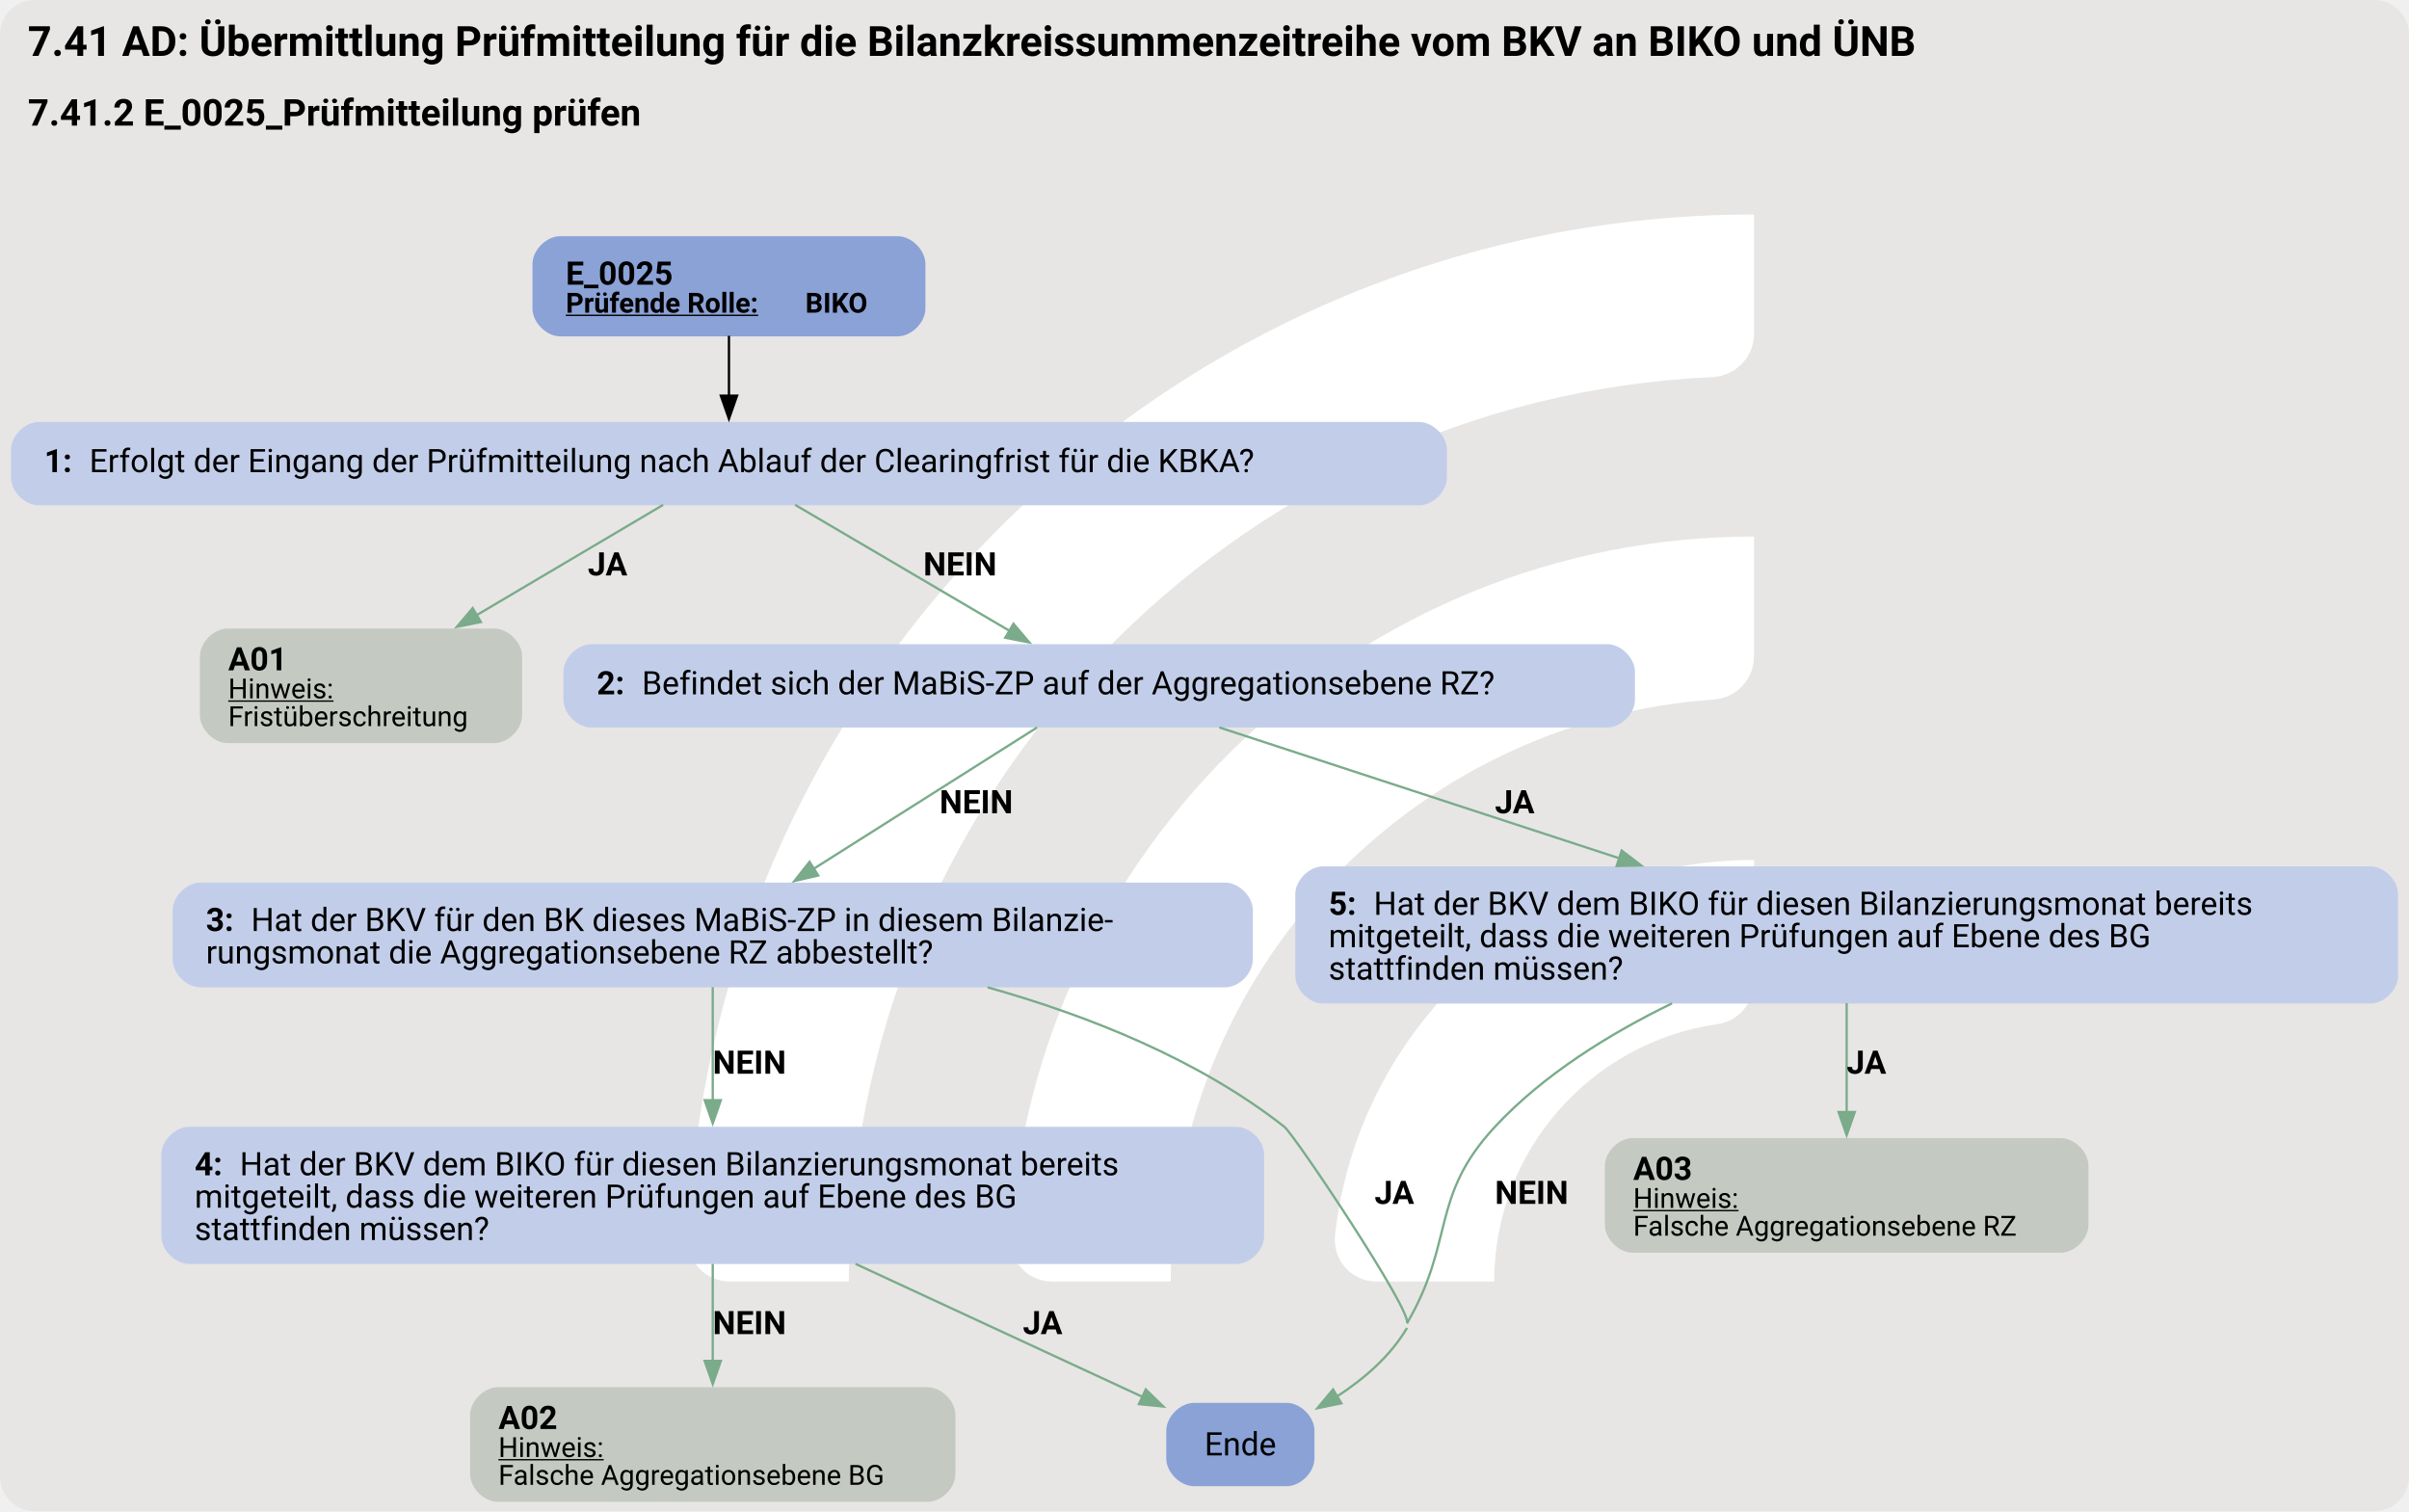
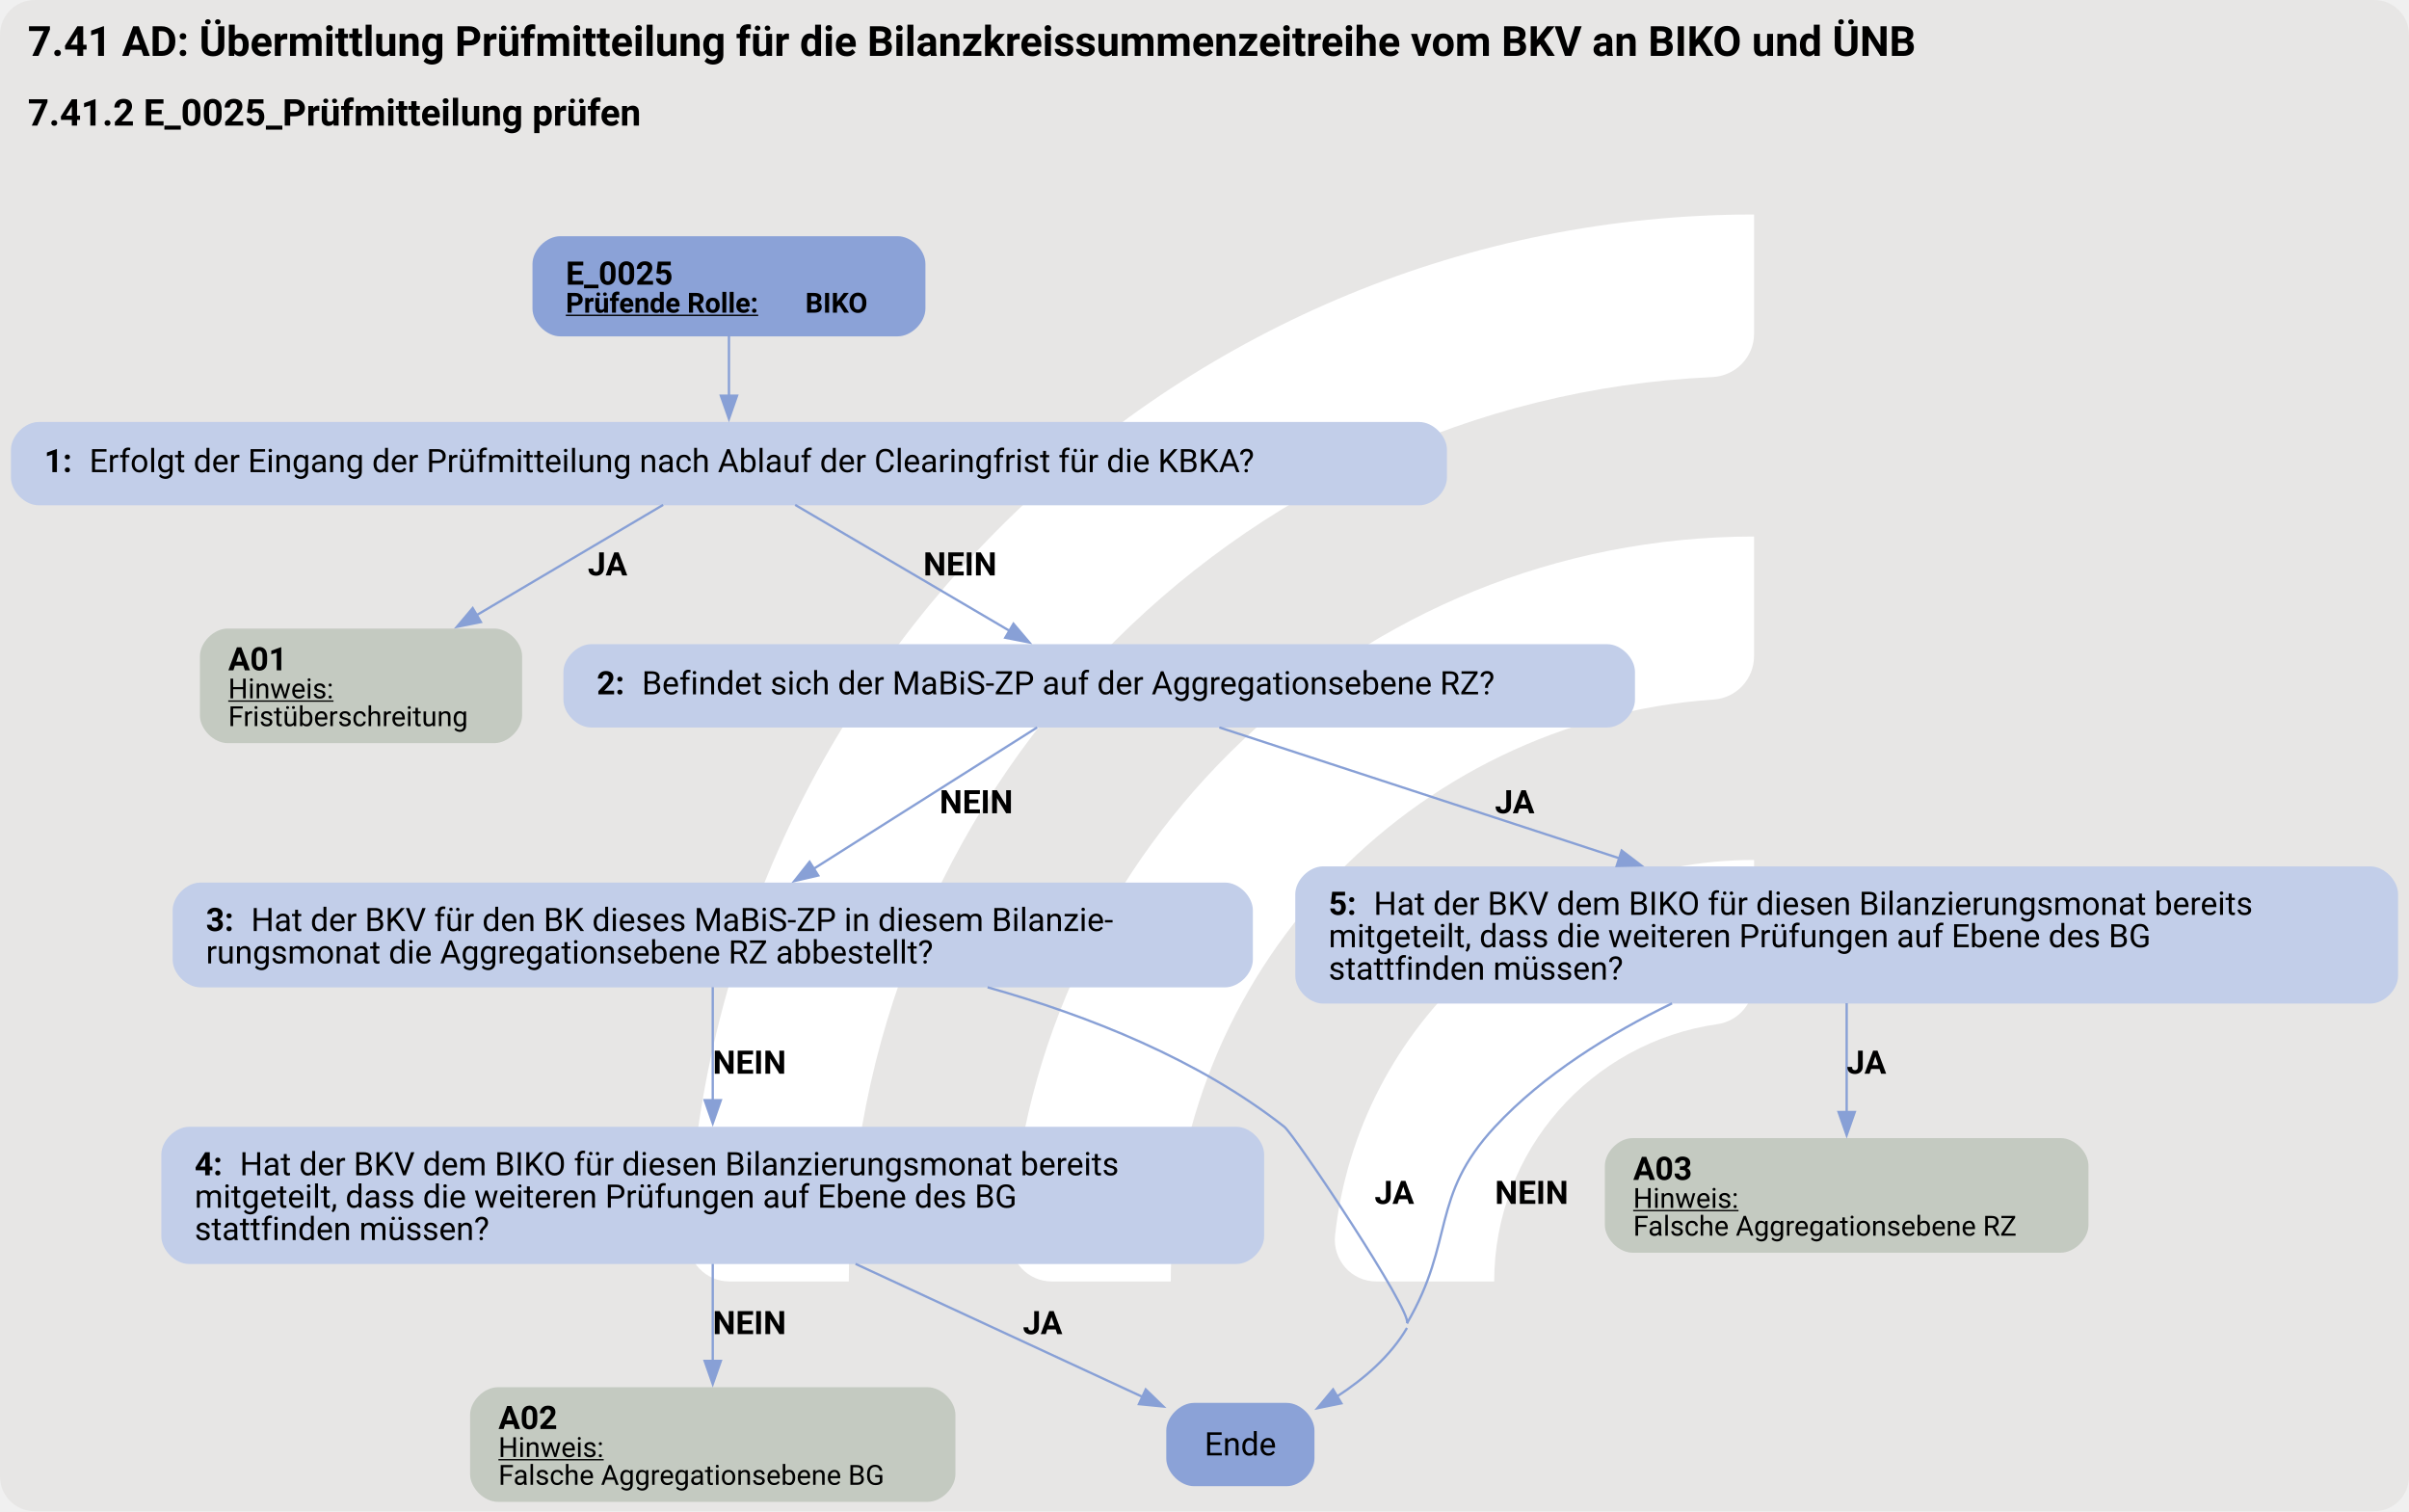
<svg xmlns="http://www.w3.org/2000/svg" version="1.1" width="1388.0px" viewBox="0 0 1388.0 870.667" height="870.667px">
  <g>
    <svg version="1.1" width="1388.0px" viewBox="0 0 1388.0 870.667" height="870.667px">
      <rect fill="#e7e6e5" x="0" y="0" width="1388.0" height="870.667" rx="20" ry="20" />
      <g>
        <g transform="translate(338.9416, 87.06667) scale(1 1) translate(0, 0) scale(1.225946 1.225946) ">
          <defs>
            <style>.cls-1{fill:#fff;}</style>
          </defs>
          <path class="cls-1" d="M122.44,531.2h-56.1c-11,0-19.9-9.12-19.46-20.11C57.47,243.89,278.15,29.78,547.91,29.78v56.02c0,10.98-8.69,19.89-19.66,20.39-225.51,10.31-405.8,197-405.8,425Z" />
          <path class="cls-1" d="M273.78,531.2h-55.93c-11.23,0-20.09-9.48-19.43-20.69,10.74-183.44,163.39-329.39,349.48-329.39v56.26c0,10.71-8.27,19.62-18.96,20.35-142.35,9.77-255.17,128.69-255.17,273.46Z" />
          <path class="cls-1" d="M425.77,531.2h-55.45c-11.65,0-20.6-10.17-19.33-21.75,10.87-99.03,95.03-176.34,196.92-176.34v57.01c0,10.05-7.28,18.75-17.23,20.16-59.22,8.4-104.91,59.42-104.91,120.92Z" />
        </g>
        <svg width="1041pt" height="653pt" viewBox="0.00 0.00 1041.00 652.88">
          <g id="graph0" class="graph" transform="scale(1 1) rotate(0) translate(4 648.88)">
            <text text-anchor="start" x="8" y="-624.78" font-family="Roboto, sans-serif" font-weight="bold" font-size="18.00">7.41 AD: Übermittlung Prüfmitteilung für die Bilanzkreissummenzeitreihe vom BKV an BIKO und ÜNB</text>
            <text text-anchor="start" x="8" y="-594.68" font-family="Roboto, sans-serif" font-weight="bold" font-size="16.00">7.41.2 E_0025_Prüfmitteilung prüfen</text>
            <g id="node1" class="node">
              <path fill="#8ba2d7" stroke="black" stroke-width="0" d="M383.9,-546.88C383.9,-546.88 238.1,-546.88 238.1,-546.88 232.1,-546.88 226.1,-540.88 226.1,-534.88 226.1,-534.88 226.1,-515.6 226.1,-515.6 226.1,-509.6 232.1,-503.6 238.1,-503.6 238.1,-503.6 383.9,-503.6 383.9,-503.6 389.9,-503.6 395.9,-509.6 395.9,-515.6 395.9,-515.6 395.9,-534.88 395.9,-534.88 395.9,-540.88 389.9,-546.88 383.9,-546.88" />
              <text text-anchor="start" x="240.5" y="-525.94" font-family="Roboto, sans-serif" font-weight="bold" font-size="14.00">E_0025</text>
              <text text-anchor="start" x="240.5" y="-513.84" font-family="Roboto, sans-serif" font-weight="bold" text-decoration="underline" font-size="12.00">Prüfende Rolle:</text>
              <text text-anchor="start" x="344" y="-513.84" font-family="Roboto, sans-serif" font-weight="bold" font-size="12.00"> BIKO</text>
            </g>
            <g id="node2" class="node">
              <path fill="#c2cee9" stroke="black" stroke-width="0" d="M609.27,-466.6C609.27,-466.6 12.73,-466.6 12.73,-466.6 6.73,-466.6 0.73,-460.6 0.73,-454.6 0.73,-454.6 0.73,-442.6 0.73,-442.6 0.73,-436.6 6.73,-430.6 12.73,-430.6 12.73,-430.6 609.27,-430.6 609.27,-430.6 615.27,-430.6 621.27,-436.6 621.27,-442.6 621.27,-442.6 621.27,-454.6 621.27,-454.6 621.27,-460.6 615.27,-466.6 609.27,-466.6" />
              <text text-anchor="start" x="15.12" y="-444.92" font-family="Roboto, sans-serif" font-weight="bold" font-size="14.00">1: </text>
              <text text-anchor="start" x="34.62" y="-444.92" font-family="Roboto, sans-serif" font-size="14.00">Erfolgt der Eingang der Prüfmitteilung nach Ablauf der Clearingfrist für die KBKA?</text>
            </g>
            <g id="edge1" class="edge">
-               <path fill="none" stroke="black" d="M311,-503.84C311,-495.77 311,-486.36 311,-477.67" />
-               <polygon fill="black" stroke="black" points="314.5,-477.96 311,-467.96 307.5,-477.96 314.5,-477.96" />
+               <path fill="none" stroke="#88a0d6" d="M311,-503.84C311,-495.77 311,-486.36 311,-477.67" />
+               <polygon fill="#88a0d6" stroke="#88a0d6" points="314.5,-477.96 311,-467.96 307.5,-477.96 314.5,-477.96" />
            </g>
            <g id="node3" class="node">
              <path fill="#c4cac1" stroke="black" stroke-width="0" d="M209.62,-377.35C209.62,-377.35 94.38,-377.35 94.38,-377.35 88.38,-377.35 82.39,-371.35 82.39,-365.35 82.39,-365.35 82.39,-339.83 82.39,-339.83 82.39,-333.83 88.39,-327.83 94.39,-327.83 94.39,-327.83 209.62,-327.83 209.62,-327.83 215.62,-327.83 221.62,-333.83 221.62,-339.83 221.62,-339.83 221.62,-365.35 221.62,-365.35 221.62,-371.35 215.62,-377.35 209.62,-377.35" />
              <text text-anchor="start" x="94.62" y="-359.29" font-family="Roboto, sans-serif" font-weight="bold" font-size="14.00">A01</text>
              <text text-anchor="start" x="94.62" y="-347.19" font-family="Roboto, sans-serif" text-decoration="underline" font-size="12.00">Hinweis:</text>
              <text text-anchor="start" x="94.62" y="-335.19" font-family="Roboto, sans-serif" font-size="12.00">Fristüberschreitung</text>
            </g>
            <g id="edge2" class="edge">
-               <path fill="none" stroke="#7aab8a" d="M282.57,-430.79C260.24,-417.59 228.57,-398.87 202.02,-383.17" />
-               <polygon fill="#7aab8a" stroke="#7aab8a" points="203.82,-380.16 193.43,-378.08 200.26,-386.19 203.82,-380.16" />
+               <path fill="none" stroke="#88a0d6" d="M282.57,-430.79C260.24,-417.59 228.57,-398.87 202.02,-383.17" />
+               <polygon fill="#88a0d6" stroke="#88a0d6" points="203.82,-380.16 193.43,-378.08 200.26,-386.19 203.82,-380.16" />
              <text text-anchor="start" x="250" y="-400.3" font-family="Roboto, sans-serif" font-weight="bold" font-size="14.00">JA</text>
            </g>
            <g id="node4" class="node">
              <path fill="#c2cee9" stroke="black" stroke-width="0" d="M690.52,-370.59C690.52,-370.59 251.48,-370.59 251.48,-370.59 245.48,-370.59 239.47,-364.59 239.47,-358.59 239.47,-358.59 239.47,-346.59 239.47,-346.59 239.47,-340.59 245.47,-334.59 251.47,-334.59 251.47,-334.59 690.52,-334.59 690.52,-334.59 696.52,-334.59 702.52,-340.59 702.52,-346.59 702.52,-346.59 702.52,-358.59 702.52,-358.59 702.52,-364.59 696.52,-370.59 690.52,-370.59" />
              <text text-anchor="start" x="253.88" y="-348.91" font-family="Roboto, sans-serif" font-weight="bold" font-size="14.00">2: </text>
              <text text-anchor="start" x="273.38" y="-348.91" font-family="Roboto, sans-serif" font-size="14.00">Befindet sich der MaBiS-ZP auf der Aggregationsebene RZ?</text>
            </g>
            <g id="edge3" class="edge">
-               <path fill="none" stroke="#7aab8a" d="M339.6,-430.79C365.5,-415.58 403.84,-393.05 432.43,-376.25" />
-               <polygon fill="#7aab8a" stroke="#7aab8a" points="433.95,-379.42 440.8,-371.34 430.4,-373.38 433.95,-379.42" />
+               <path fill="none" stroke="#88a0d6" d="M339.6,-430.79C365.5,-415.58 403.84,-393.05 432.43,-376.25" />
+               <polygon fill="#88a0d6" stroke="#88a0d6" points="433.95,-379.42 440.8,-371.34 430.4,-373.38 433.95,-379.42" />
              <text text-anchor="start" x="395" y="-400.3" font-family="Roboto, sans-serif" font-weight="bold" font-size="14.00">NEIN</text>
            </g>
            <g id="node5" class="node">
              <path fill="#c2cee9" stroke="black" stroke-width="0" d="M525.4,-267.58C525.4,-267.58 82.6,-267.58 82.6,-267.58 76.6,-267.58 70.6,-261.58 70.6,-255.58 70.6,-255.58 70.6,-234.3 70.6,-234.3 70.6,-228.3 76.6,-222.3 82.6,-222.3 82.6,-222.3 525.4,-222.3 525.4,-222.3 531.4,-222.3 537.4,-228.3 537.4,-234.3 537.4,-234.3 537.4,-255.58 537.4,-255.58 537.4,-261.58 531.4,-267.58 525.4,-267.58" />
              <text text-anchor="start" x="85" y="-246.64" font-family="Roboto, sans-serif" font-weight="bold" font-size="14.00">3: </text>
              <text text-anchor="start" x="104.5" y="-246.64" font-family="Roboto, sans-serif" font-size="14.00">Hat der BKV für den BK dieses MaBiS-ZP in diesem Bilanzie-</text>
              <text text-anchor="start" x="85" y="-232.64" font-family="Roboto, sans-serif" font-size="14.00">rungsmonat die Aggregationsebene RZ abbestellt?</text>
            </g>
            <g id="edge4" class="edge">
-               <path fill="none" stroke="#7aab8a" d="M444.17,-334.62C418.13,-318.14 378.16,-292.86 347.56,-273.5" />
-               <polygon fill="#7aab8a" stroke="#7aab8a" points="349.59,-270.64 339.26,-268.25 345.84,-276.55 349.59,-270.64" />
+               <path fill="none" stroke="#88a0d6" d="M444.17,-334.62C418.13,-318.14 378.16,-292.86 347.56,-273.5" />
+               <polygon fill="#88a0d6" stroke="#88a0d6" points="349.59,-270.64 339.26,-268.25 345.84,-276.55 349.59,-270.64" />
              <text text-anchor="start" x="402" y="-297.53" font-family="Roboto, sans-serif" font-weight="bold" font-size="14.00">NEIN</text>
            </g>
            <g id="node9" class="node">
              <path fill="#c2cee9" stroke="black" stroke-width="0" d="M1020.28,-274.58C1020.28,-274.58 567.73,-274.58 567.73,-274.58 561.73,-274.58 555.73,-268.58 555.73,-262.58 555.73,-262.58 555.73,-227.3 555.73,-227.3 555.73,-221.3 561.73,-215.3 567.73,-215.3 567.73,-215.3 1020.28,-215.3 1020.28,-215.3 1026.28,-215.3 1032.28,-221.3 1032.28,-227.3 1032.28,-227.3 1032.28,-262.58 1032.28,-262.58 1032.28,-268.58 1026.28,-274.58 1020.28,-274.58" />
              <text text-anchor="start" x="570.12" y="-253.64" font-family="Roboto, sans-serif" font-weight="bold" font-size="14.00">5: </text>
              <text text-anchor="start" x="589.62" y="-253.64" font-family="Roboto, sans-serif" font-size="14.00">Hat der BKV dem BIKO für diesen Bilanzierungsmonat bereits</text>
              <text text-anchor="start" x="570.12" y="-239.64" font-family="Roboto, sans-serif" font-size="14.00">mitgeteilt, dass die weiteren Prüfungen auf Ebene des BG</text>
              <text text-anchor="start" x="570.12" y="-225.64" font-family="Roboto, sans-serif" font-size="14.00">stattfinden müssen?</text>
            </g>
            <g id="edge5" class="edge">
-               <path fill="none" stroke="#7aab8a" d="M522.9,-334.62C569.39,-319.41 638.82,-296.7 695.78,-278.07" />
-               <polygon fill="#7aab8a" stroke="#7aab8a" points="696.77,-281.42 705.19,-274.99 694.6,-274.77 696.77,-281.42" />
+               <path fill="none" stroke="#88a0d6" d="M522.9,-334.62C569.39,-319.41 638.82,-296.7 695.78,-278.07" />
+               <polygon fill="#88a0d6" stroke="#88a0d6" points="696.77,-281.42 705.19,-274.99 694.6,-274.77 696.77,-281.42" />
              <text text-anchor="start" x="642" y="-297.53" font-family="Roboto, sans-serif" font-weight="bold" font-size="14.00">JA</text>
            </g>
            <g id="node6" class="node">
              <path fill="#8ba2d7" stroke="black" stroke-width="0" d="M552.02,-42.76C552.02,-42.76 511.98,-42.76 511.98,-42.76 505.98,-42.76 499.98,-36.76 499.98,-30.76 499.98,-30.76 499.98,-18.76 499.98,-18.76 499.98,-12.76 505.98,-6.76 511.98,-6.76 511.98,-6.76 552.02,-6.76 552.02,-6.76 558.02,-6.76 564.02,-12.76 564.02,-18.76 564.02,-18.76 564.02,-30.76 564.02,-30.76 564.02,-36.76 558.02,-42.76 552.02,-42.76" />
              <text text-anchor="middle" x="532" y="-20.08" font-family="Roboto, sans-serif" font-size="14.00">Ende</text>
            </g>
            <g id="edge7" class="edge">
-               <path fill="none" stroke="#7aab8a" d="M422.77,-222.33C466.38,-210.06 514.07,-191.1 551,-162.05 555.37,-158.61 606.55,-82.09 604,-77.14" />
-               <path fill="none" stroke="#7aab8a" d="M604,-75.14C596.89,-62.98 585.45,-53.13 573.76,-45.53" />
-               <polygon fill="#7aab8a" stroke="#7aab8a" points="575.65,-42.58 565.27,-40.45 572.06,-48.59 575.65,-42.58" />
+               <path fill="none" stroke="#88a0d6" d="M422.77,-222.33C466.38,-210.06 514.07,-191.1 551,-162.05 555.37,-158.61 606.55,-82.09 604,-77.14" />
+               <path fill="none" stroke="#88a0d6" d="M604,-75.14C596.89,-62.98 585.45,-53.13 573.76,-45.53" />
+               <polygon fill="#88a0d6" stroke="#88a0d6" points="575.65,-42.58 565.27,-40.45 572.06,-48.59 575.65,-42.58" />
              <text text-anchor="start" x="590" y="-128.74" font-family="Roboto, sans-serif" font-weight="bold" font-size="14.00">JA</text>
            </g>
            <g id="node7" class="node">
              <path fill="#c2cee9" stroke="black" stroke-width="0" d="M530.27,-162.05C530.27,-162.05 77.73,-162.05 77.73,-162.05 71.73,-162.05 65.72,-156.05 65.72,-150.05 65.72,-150.05 65.72,-114.77 65.72,-114.77 65.72,-108.77 71.72,-102.77 77.72,-102.77 77.72,-102.77 530.27,-102.77 530.27,-102.77 536.27,-102.77 542.27,-108.77 542.27,-114.77 542.27,-114.77 542.27,-150.05 542.27,-150.05 542.27,-156.05 536.27,-162.05 530.27,-162.05" />
              <text text-anchor="start" x="80.12" y="-141.11" font-family="Roboto, sans-serif" font-weight="bold" font-size="14.00">4: </text>
              <text text-anchor="start" x="99.62" y="-141.11" font-family="Roboto, sans-serif" font-size="14.00">Hat der BKV dem BIKO für diesen Bilanzierungsmonat bereits</text>
              <text text-anchor="start" x="80.12" y="-127.11" font-family="Roboto, sans-serif" font-size="14.00">mitgeteilt, dass die weiteren Prüfungen auf Ebene des BG</text>
              <text text-anchor="start" x="80.12" y="-113.11" font-family="Roboto, sans-serif" font-size="14.00">stattfinden müssen?</text>
            </g>
            <g id="edge6" class="edge">
-               <path fill="none" stroke="#7aab8a" d="M304,-222.37C304,-208.38 304,-189.74 304,-173.13" />
-               <polygon fill="#7aab8a" stroke="#7aab8a" points="307.5,-173.56 304,-163.56 300.5,-173.56 307.5,-173.56" />
+               <path fill="none" stroke="#88a0d6" d="M304,-222.37C304,-208.38 304,-189.74 304,-173.13" />
+               <polygon fill="#88a0d6" stroke="#88a0d6" points="307.5,-173.56 304,-163.56 300.5,-173.56 307.5,-173.56" />
              <text text-anchor="start" x="304" y="-185" font-family="Roboto, sans-serif" font-weight="bold" font-size="14.00">NEIN</text>
            </g>
            <g id="edge9" class="edge">
-               <path fill="none" stroke="#7aab8a" d="M365.7,-102.82C405.02,-84.6 454.94,-61.47 489.78,-45.32" />
-               <polygon fill="#7aab8a" stroke="#7aab8a" points="491.11,-48.57 498.71,-41.19 488.16,-42.22 491.11,-48.57" />
+               <path fill="none" stroke="#88a0d6" d="M365.7,-102.82C405.02,-84.6 454.94,-61.47 489.78,-45.32" />
+               <polygon fill="#88a0d6" stroke="#88a0d6" points="491.11,-48.57 498.71,-41.19 488.16,-42.22 491.11,-48.57" />
              <text text-anchor="start" x="438" y="-72.47" font-family="Roboto, sans-serif" font-weight="bold" font-size="14.00">JA</text>
            </g>
            <g id="node8" class="node">
              <path fill="#c4cac1" stroke="black" stroke-width="0" d="M396.87,-49.52C396.87,-49.52 211.13,-49.52 211.13,-49.52 205.13,-49.52 199.13,-43.52 199.13,-37.52 199.13,-37.52 199.13,-12 199.13,-12 199.13,-6 205.13,0 211.13,0 211.13,0 396.87,0 396.87,0 402.87,0 408.87,-6 408.87,-12 408.87,-12 408.87,-37.52 408.87,-37.52 408.87,-43.52 402.87,-49.52 396.87,-49.52" />
              <text text-anchor="start" x="211.38" y="-31.46" font-family="Roboto, sans-serif" font-weight="bold" font-size="14.00">A02</text>
              <text text-anchor="start" x="211.38" y="-19.36" font-family="Roboto, sans-serif" text-decoration="underline" font-size="12.00">Hinweis:</text>
              <text text-anchor="start" x="211.38" y="-7.36" font-family="Roboto, sans-serif" font-size="12.00">Falsche Aggregationsebene BG</text>
            </g>
            <g id="edge8" class="edge">
-               <path fill="none" stroke="#7aab8a" d="M304,-102.82C304,-89.87 304,-74.44 304,-60.8" />
-               <polygon fill="#7aab8a" stroke="#7aab8a" points="307.5,-60.89 304,-50.89 300.5,-60.89 307.5,-60.89" />
+               <path fill="none" stroke="#88a0d6" d="M304,-102.82C304,-89.87 304,-74.44 304,-60.8" />
+               <polygon fill="#88a0d6" stroke="#88a0d6" points="307.5,-60.89 304,-50.89 300.5,-60.89 307.5,-60.89" />
              <text text-anchor="start" x="304" y="-72.47" font-family="Roboto, sans-serif" font-weight="bold" font-size="14.00">NEIN</text>
            </g>
            <g id="edge11" class="edge">
-               <path fill="none" stroke="#7aab8a" d="M718.54,-215.39C691.73,-202.34 663.02,-184.67 642,-162.05 613.86,-131.76 624.85,-112.85 604,-77.14" />
+               <path fill="none" stroke="#88a0d6" d="M718.54,-215.39C691.73,-202.34 663.02,-184.67 642,-162.05 613.86,-131.76 624.85,-112.85 604,-77.14" />
              <text text-anchor="start" x="642" y="-128.74" font-family="Roboto, sans-serif" font-weight="bold" font-size="14.00">NEIN</text>
            </g>
            <g id="node10" class="node">
              <path fill="#c4cac1" stroke="black" stroke-width="0" d="M886.49,-157.17C886.49,-157.17 701.51,-157.17 701.51,-157.17 695.51,-157.17 689.51,-151.17 689.51,-145.17 689.51,-145.17 689.51,-119.65 689.51,-119.65 689.51,-113.65 695.51,-107.65 701.51,-107.65 701.51,-107.65 886.49,-107.65 886.49,-107.65 892.49,-107.65 898.49,-113.65 898.49,-119.65 898.49,-119.65 898.49,-145.17 898.49,-145.17 898.49,-151.17 892.49,-157.17 886.49,-157.17" />
              <text text-anchor="start" x="701.75" y="-139.11" font-family="Roboto, sans-serif" font-weight="bold" font-size="14.00">A03</text>
              <text text-anchor="start" x="701.75" y="-127.01" font-family="Roboto, sans-serif" text-decoration="underline" font-size="12.00">Hinweis:</text>
              <text text-anchor="start" x="701.75" y="-115.01" font-family="Roboto, sans-serif" font-size="12.00">Falsche Aggregationsebene RZ</text>
            </g>
            <g id="edge10" class="edge">
-               <path fill="none" stroke="#7aab8a" d="M794,-215.48C794,-201 794,-183.29 794,-168.03" />
-               <polygon fill="#7aab8a" stroke="#7aab8a" points="797.5,-168.44 794,-158.44 790.5,-168.44 797.5,-168.44" />
+               <path fill="none" stroke="#88a0d6" d="M794,-215.48C794,-201 794,-183.29 794,-168.03" />
+               <polygon fill="#88a0d6" stroke="#88a0d6" points="797.5,-168.44 794,-158.44 790.5,-168.44 797.5,-168.44" />
              <text text-anchor="start" x="794" y="-185" font-family="Roboto, sans-serif" font-weight="bold" font-size="14.00">JA</text>
            </g>
          </g>
        </svg>
      </g>
    </svg>
  </g>
</svg>
